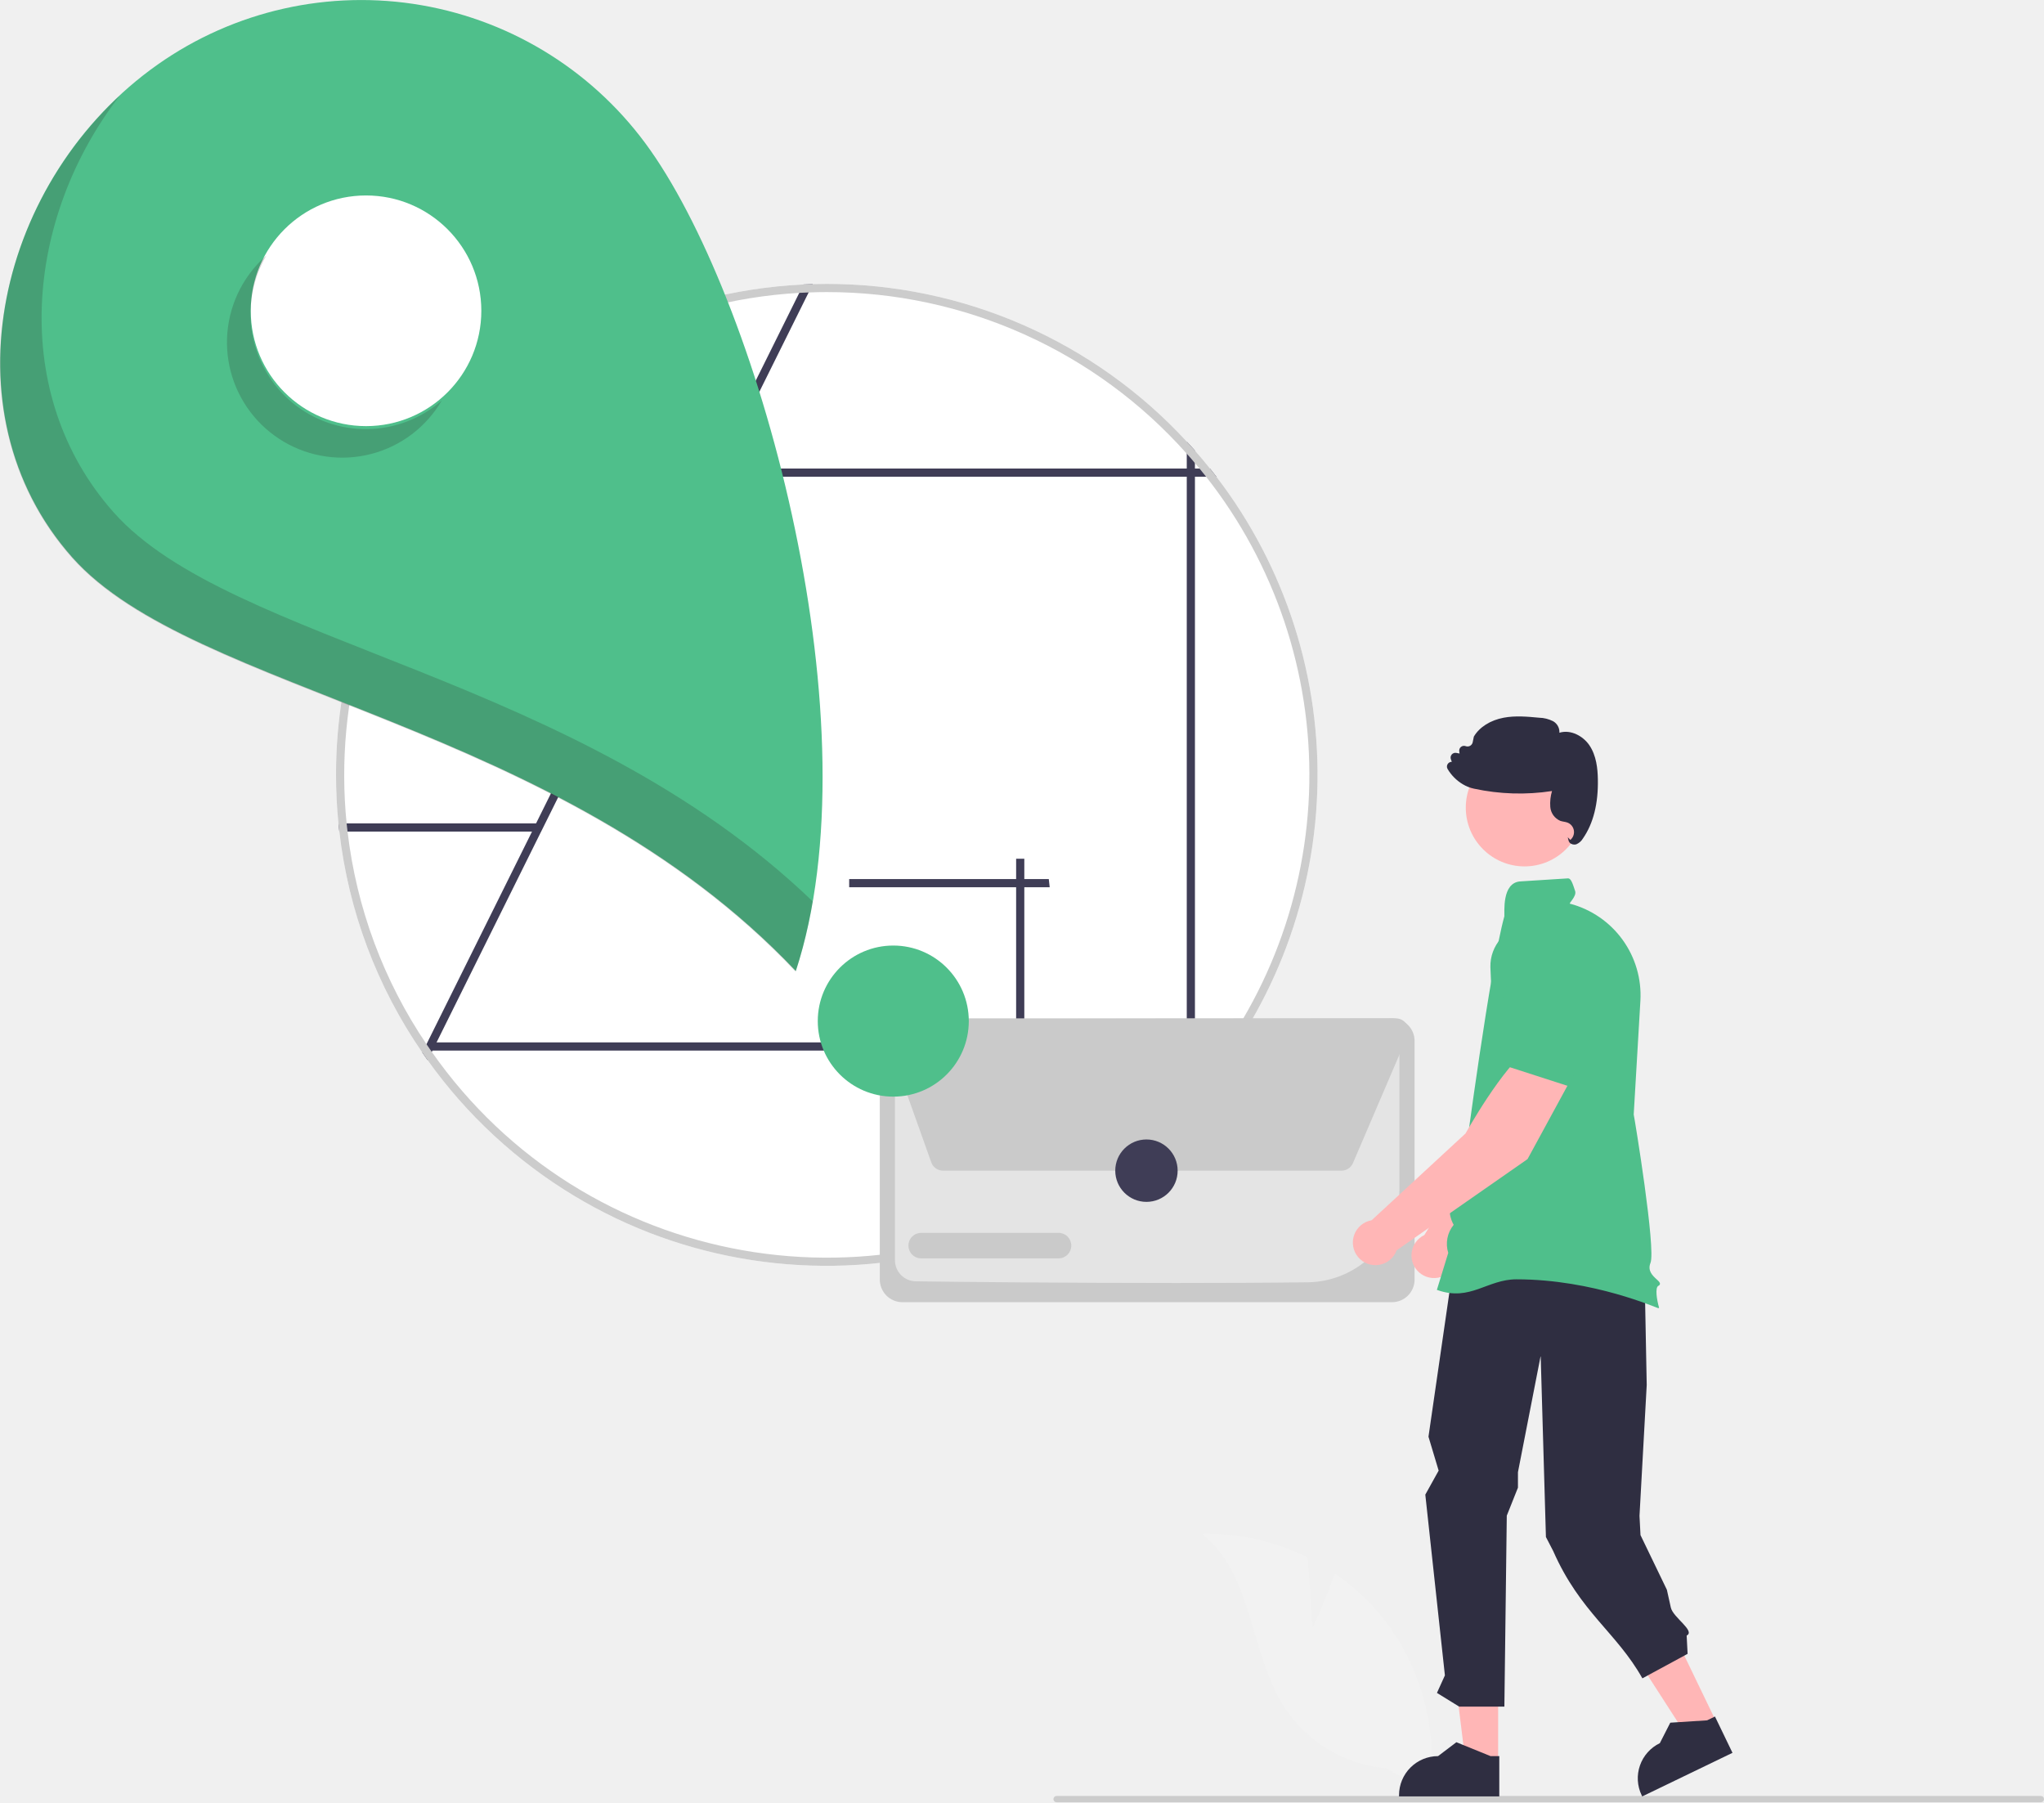
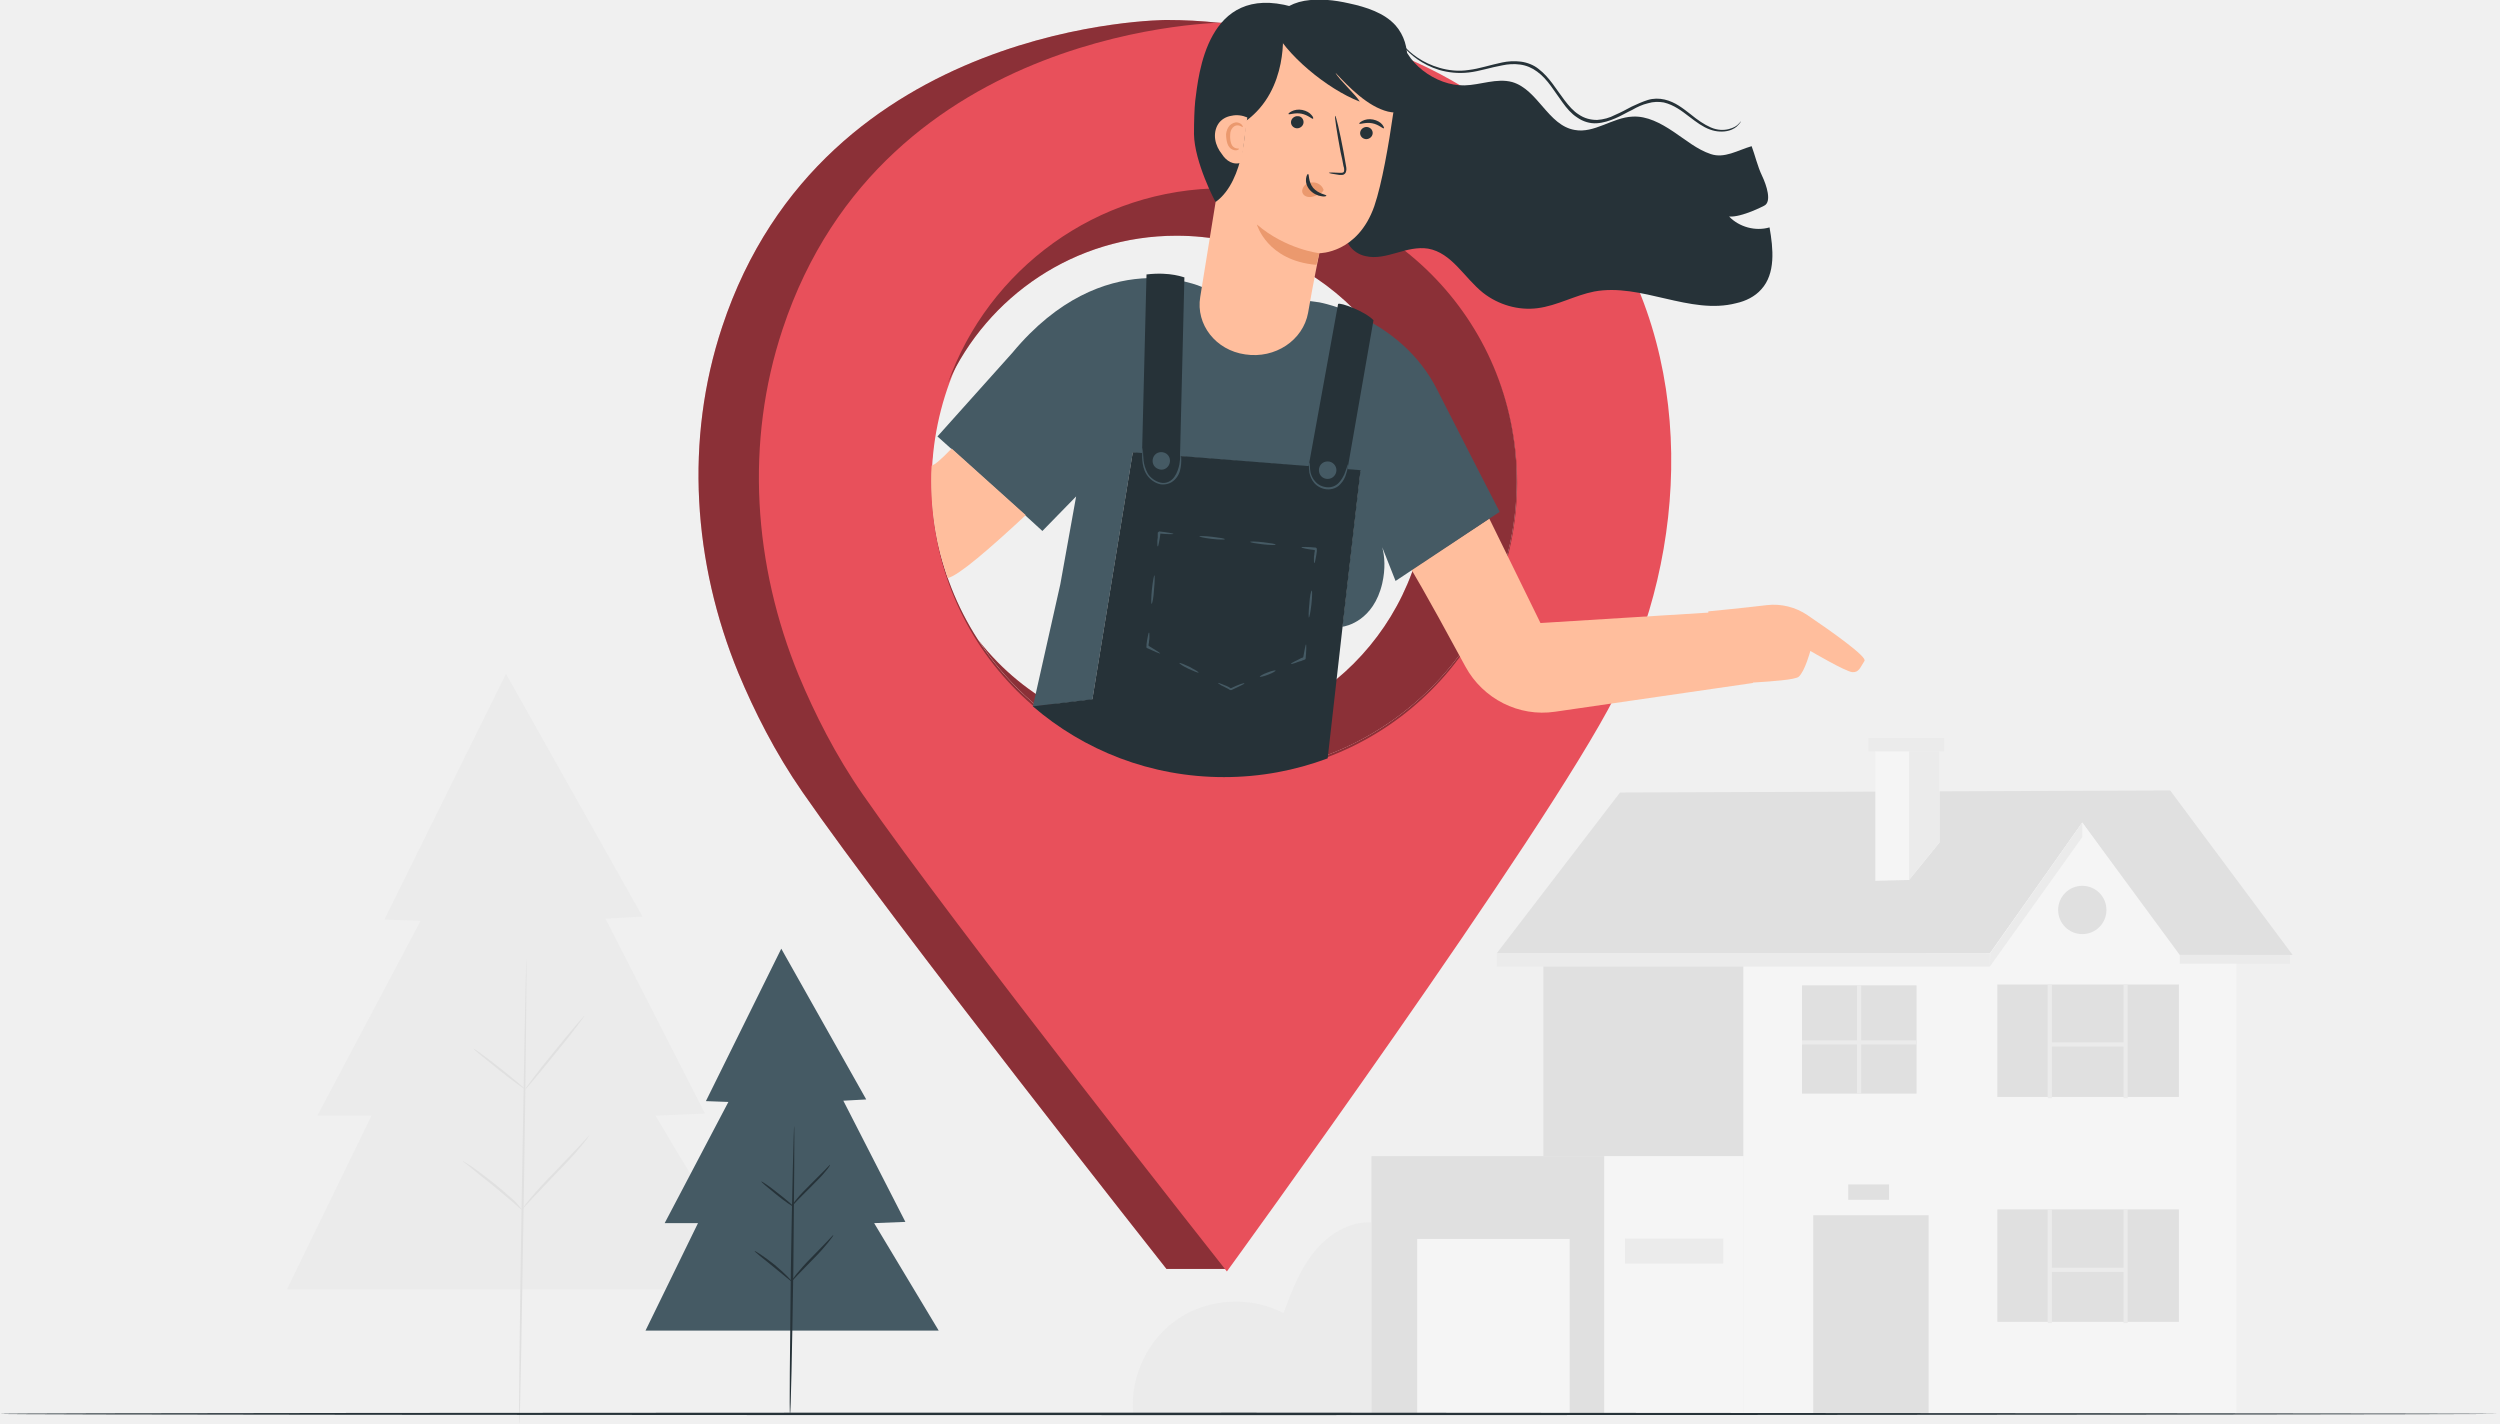
- <svg xmlns="http://www.w3.org/2000/svg" width="414" height="365" viewBox="0 0 414 365" fill="none">
-   <g clip-path="url(#clip0_3534_358)">
-     <path d="M265.875 329.575L264.859 315.443C258.205 312.115 250.84 310.463 243.402 310.63C253.866 318.72 253.028 334.889 260.274 345.955C262.56 349.389 265.59 352.264 269.139 354.368C272.687 356.471 276.663 357.749 280.773 358.107L289.48 363.118C290.477 356.532 290.034 349.809 288.182 343.411C286.33 337.013 283.114 331.093 278.755 326.058C276.281 323.257 273.465 320.78 270.373 318.684C268.469 324.15 265.875 329.575 265.875 329.575Z" fill="#F2F2F2" />
-     <path d="M214.006 365H413.361C413.53 365 413.693 364.933 413.812 364.813C413.932 364.693 413.999 364.531 413.999 364.361C413.999 364.192 413.932 364.03 413.812 363.91C413.693 363.79 413.53 363.723 413.361 363.723H214.006C213.836 363.723 213.674 363.79 213.554 363.91C213.434 364.03 213.367 364.192 213.367 364.361C213.367 364.531 213.434 364.693 213.554 364.813C213.674 364.933 213.836 365 214.006 365Z" fill="#CCCCCC" />
-     <path d="M87.079 212.492V212.766H87.27C87.201 212.678 87.137 212.587 87.079 212.492ZM88.546 96.548C75.238 113.859 68.035 135.09 68.061 156.927C68.064 160.253 68.227 163.531 68.549 166.763C68.599 167.318 68.657 167.873 68.732 168.42C70.581 184.49 76.352 199.859 85.539 213.171C85.895 213.693 86.259 214.207 86.624 214.721C90.578 220.267 95.093 225.391 100.096 230.012C140.375 267.217 203.179 264.714 240.372 224.424C240.944 223.819 241.491 223.206 242.029 222.592C257.253 205.346 266.01 183.344 266.804 160.351C267.597 137.357 260.376 114.803 246.378 96.548C245.955 95.993 245.525 95.438 245.077 94.891C244.097 93.656 243.081 92.447 242.029 91.262C241.491 90.649 240.944 90.036 240.372 89.431C231.086 79.356 219.812 71.317 207.263 65.82C194.714 60.324 181.161 57.49 167.462 57.497C166.509 57.497 165.565 57.514 164.62 57.538C163.991 57.555 163.361 57.58 162.732 57.613C148.631 58.283 134.835 61.954 122.266 68.383C109.697 74.811 98.644 83.849 89.846 94.891C89.398 95.438 88.968 95.993 88.546 96.548ZM87.27 212.766C87.201 212.678 87.137 212.587 87.079 212.492V212.766H87.27Z" fill="white" />
-     <path d="M86.384 211.473L86.665 210.902L107.755 168.42V168.412L108.575 166.763V166.755L143.415 96.549V96.54L144.235 94.892L144.243 94.883L161.887 59.312L162.732 57.614C163.362 57.581 163.991 57.556 164.621 57.539L163.784 59.229L146.091 94.883V94.892L145.271 96.54V96.549L109.519 168.586L109.511 168.594L88.422 211.109L87.593 212.766L87.461 213.039L86.624 214.721C86.259 214.208 85.895 213.694 85.539 213.172L86.384 211.473Z" fill="#3F3D56" />
-     <path d="M109.163 166.763V168.42H68.731C68.656 167.873 68.599 167.318 68.549 166.763H109.163Z" fill="#3F3D56" />
-     <path d="M171.996 179.689V178.032H212.428C212.502 178.579 212.56 179.134 212.61 179.689H171.996Z" fill="#3F3D56" />
-     <path d="M205.812 173.916H207.469V214.359C206.922 214.434 206.367 214.492 205.812 214.542V173.916Z" fill="#3F3D56" />
-     <path d="M246.377 96.549C245.955 95.994 245.524 95.439 245.077 94.892H242.028V91.263C241.49 90.65 240.943 90.037 240.372 89.432V94.892H89.845C89.398 95.439 88.968 95.994 88.545 96.549H240.372V224.425C240.943 223.82 241.49 223.207 242.029 222.593V96.549H246.377Z" fill="#3F3D56" />
-     <path d="M241.199 211.107H87.076V212.765H241.199V211.107Z" fill="#3F3D56" />
-     <path d="M87.079 212.492V212.766H87.27C87.201 212.678 87.137 212.587 87.079 212.492ZM88.546 96.548C75.238 113.859 68.035 135.09 68.061 156.927C68.064 160.253 68.227 163.531 68.549 166.763C68.599 167.318 68.657 167.873 68.732 168.42C70.581 184.49 76.352 199.859 85.539 213.171C85.895 213.693 86.259 214.207 86.624 214.721C90.578 220.267 95.093 225.391 100.096 230.012C140.375 267.217 203.179 264.714 240.372 224.424C240.944 223.819 241.491 223.206 242.029 222.592C257.253 205.346 266.01 183.344 266.804 160.351C267.597 137.357 260.376 114.803 246.378 96.548C245.955 95.993 245.525 95.438 245.077 94.891C244.097 93.656 243.081 92.447 242.029 91.262C241.491 90.649 240.944 90.036 240.372 89.431C231.086 79.356 219.812 71.317 207.263 65.82C194.714 60.324 181.161 57.49 167.462 57.497C166.509 57.497 165.565 57.514 164.62 57.538C163.991 57.555 163.361 57.58 162.732 57.613C148.631 58.283 134.835 61.954 122.266 68.383C109.697 74.811 98.644 83.849 89.846 94.891C89.398 95.438 88.968 95.993 88.546 96.548ZM70.396 168.42C70.322 167.873 70.264 167.318 70.206 166.762C67.681 141.596 75.002 116.43 90.633 96.548C91.072 95.993 91.511 95.438 91.966 94.891C100.527 84.446 111.161 75.891 123.197 69.767C135.232 63.642 148.406 60.083 161.887 59.312C162.516 59.279 163.146 59.245 163.784 59.229C165.001 59.179 166.227 59.154 167.462 59.154C181.237 59.146 194.857 62.059 207.425 67.7C219.992 73.342 231.222 81.584 240.372 91.883C240.944 92.513 241.499 93.143 242.029 93.789C242.352 94.154 242.658 94.518 242.957 94.891C243.412 95.438 243.851 95.993 244.29 96.548C258.218 114.236 265.602 136.198 265.19 158.71C264.777 181.222 256.595 202.899 242.029 220.065C241.499 220.712 240.944 221.341 240.372 221.971C235.329 227.639 229.642 232.7 223.427 237.051C179.252 267.977 118.378 257.227 87.46 213.039C87.394 212.948 87.328 212.857 87.27 212.766C87.201 212.678 87.137 212.587 87.079 212.492C86.839 212.152 86.607 211.813 86.384 211.473C77.683 198.611 72.2 183.845 70.396 168.42ZM87.27 212.766C87.201 212.678 87.137 212.587 87.079 212.492V212.766H87.27Z" fill="#CCCCCC" />
-     <path d="M281.943 263.723H182.773C181.56 263.721 180.398 263.239 179.54 262.381C178.683 261.523 178.201 260.361 178.199 259.148V210.812C178.201 209.599 178.683 208.436 179.54 207.579C180.398 206.721 181.56 206.239 182.773 206.237H281.943C283.156 206.239 284.318 206.721 285.176 207.579C286.033 208.436 286.515 209.599 286.517 210.812V259.148C286.515 260.361 286.033 261.523 285.176 262.381C284.318 263.239 283.156 263.721 281.943 263.723Z" fill="#CACACA" />
-     <path d="M238.26 259.834C216.541 259.834 193.894 259.626 185.444 259.492C184.333 259.469 183.274 259.012 182.494 258.219C181.715 257.426 181.276 256.359 181.271 255.247V210.816C181.272 210.418 181.43 210.036 181.711 209.754C181.992 209.472 182.374 209.313 182.772 209.312H281.94C282.338 209.312 282.719 209.47 283.001 209.751C283.283 210.033 283.442 210.414 283.444 210.812V240.958C283.425 245.878 281.479 250.596 278.023 254.098C274.568 257.6 269.877 259.608 264.959 259.691C257.083 259.794 247.758 259.834 238.26 259.834Z" fill="#E4E4E4" />
-     <path d="M271.703 237.087H191.013C190.489 237.086 189.979 236.924 189.552 236.622C189.124 236.32 188.8 235.894 188.624 235.401L179.491 209.772C179.355 209.389 179.312 208.98 179.367 208.577C179.422 208.175 179.573 207.791 179.806 207.459C180.04 207.127 180.35 206.856 180.71 206.669C181.071 206.482 181.47 206.384 181.876 206.383L282.741 206.242H282.744C283.164 206.242 283.577 206.346 283.947 206.545C284.316 206.744 284.631 207.032 284.862 207.383C285.093 207.733 285.233 208.135 285.27 208.554C285.308 208.972 285.241 209.393 285.075 209.779L274.034 235.549C273.839 236.006 273.514 236.395 273.1 236.668C272.685 236.941 272.199 237.087 271.703 237.087Z" fill="#CACACA" />
-     <path d="M214.402 254.85H186.577C185.892 254.849 185.236 254.576 184.752 254.092C184.268 253.607 183.996 252.95 183.996 252.264C183.996 251.579 184.268 250.922 184.752 250.437C185.236 249.953 185.892 249.68 186.577 249.679H214.402C215.087 249.68 215.743 249.953 216.227 250.437C216.711 250.922 216.983 251.579 216.983 252.264C216.983 252.95 216.711 253.607 216.227 254.092C215.743 254.576 215.087 254.849 214.402 254.85Z" fill="#CACACA" />
-     <path d="M232.207 243.407C235.697 243.407 238.526 240.578 238.526 237.087C238.526 233.596 235.697 230.767 232.207 230.767C228.718 230.767 225.889 233.596 225.889 237.087C225.889 240.578 228.718 243.407 232.207 243.407Z" fill="#3F3D56" />
-     <path d="M31.941 13.069C47.466 2.133 66.699 -2.187 85.408 1.061C104.117 4.309 120.77 14.858 131.704 30.388C154.472 62.727 177.317 147.529 161.191 196.655C113.088 145.831 39.189 140.549 14.627 112.861C-11.617 83.276 -0.389 35.844 31.941 13.069Z" fill="#4FBF8B" />
-     <path d="M74.139 86.299C87.035 86.299 97.49 75.842 97.49 62.942C97.49 50.042 87.035 39.585 74.139 39.585C61.243 39.585 50.789 50.042 50.789 62.942C50.789 75.842 61.243 86.299 74.139 86.299Z" fill="white" />
-     <path d="M180.929 222.092C189.375 222.092 196.223 215.243 196.223 206.794C196.223 198.344 189.375 191.495 180.929 191.495C172.482 191.495 165.635 198.344 165.635 206.794C165.635 215.243 172.482 222.092 180.929 222.092Z" fill="#4FBF8B" />
-     <path opacity="0.2" d="M49.156 57.553C47.61 60.202 46.601 63.129 46.186 66.168C45.77 69.207 45.958 72.298 46.737 75.265C47.516 78.231 48.872 81.015 50.727 83.458C52.581 85.9 54.899 87.953 57.547 89.5C60.195 91.047 63.122 92.056 66.16 92.472C69.198 92.887 72.288 92.699 75.254 91.92C78.219 91.141 81.003 89.784 83.444 87.929C85.886 86.074 87.939 83.755 89.485 81.107C85.317 84.764 79.984 86.819 74.44 86.902C68.896 86.986 63.504 85.093 59.228 81.563C54.951 78.033 52.071 73.096 51.101 67.635C50.132 62.175 51.136 56.547 53.936 51.76C52.041 53.42 50.427 55.377 49.156 57.553Z" fill="#231F20" />
-     <path opacity="0.2" d="M14.583 112.972C39.145 140.66 113.044 145.941 161.146 196.765C162.648 192.117 163.803 187.364 164.604 182.545C116.525 136.342 46.74 130.502 23.009 103.751C1.77 79.808 5.076 44.178 24.244 19.387C-2.045 43.763 -9.468 85.859 14.583 112.972Z" fill="#231F20" />
-     <path d="M319.88 210.798L309.964 207.776C305.647 212.982 302.068 228.063 302.068 228.063L288.497 250.123C287.77 250.468 287.148 250.998 286.691 251.66C286.235 252.322 285.961 253.093 285.897 253.895C285.833 254.696 285.982 255.5 286.327 256.227C286.673 256.953 287.204 257.575 287.866 258.031C288.529 258.486 289.299 258.759 290.101 258.822C290.902 258.885 291.706 258.736 292.432 258.389C293.157 258.043 293.779 257.511 294.233 256.848C294.688 256.185 294.96 255.413 295.022 254.611L315.562 229.668L319.88 210.798Z" fill="#FFB6B6" />
-     <path d="M319.69 213.205L321.522 198.19L317.415 191.328C316.603 189.984 315.432 188.893 314.034 188.18C312.636 187.466 311.066 187.158 309.501 187.291C307.382 187.484 305.416 188.475 303.999 190.064C302.583 191.653 301.822 193.72 301.871 195.848C302.025 202.301 303.042 210.462 307.008 212.693L307.049 212.715L319.69 213.205Z" fill="#4FBF8B" />
-     <path d="M347.703 348.884L341.757 351.754L327.855 330.178L336.632 325.94L347.703 348.884Z" fill="#FFB6B6" />
-     <path d="M350.906 354.987L332.62 363.816L332.508 363.585C331.597 361.696 331.473 359.524 332.164 357.544C332.854 355.564 334.302 353.94 336.19 353.029L338.307 348.881L345.762 348.407L347.359 347.636L350.906 354.987Z" fill="#2F2E41" />
-     <path d="M303.439 356.926L296.837 356.925L293.695 331.449L303.441 331.45L303.439 356.926Z" fill="#FFB6B6" />
-     <path d="M303.672 363.816L283.367 363.816V363.559C283.367 361.462 284.2 359.452 285.682 357.969C287.164 356.487 289.174 355.654 291.27 355.653H291.271L294.98 352.839L301.9 355.654L303.672 355.654L303.672 363.816Z" fill="#2F2E41" />
-     <path d="M296.897 238.772L289.33 290.965L291.39 297.832L288.688 302.696L292.656 339.304L291.045 342.852L295.545 345.628H304.703L305.189 306.957L307.451 301.28V298.151L312.055 274.57L313.118 311.279L314.588 314.115C320.064 326.543 327.441 330.613 332.656 339.902L341.814 334.941L341.622 331.24C343.462 330.308 338.86 327.585 338.417 325.57L337.616 321.963L332.274 310.894L332.071 306.996L333.533 280.484L332.845 244.781L320.832 235.593L296.897 238.772Z" fill="#2F2E41" />
-     <path d="M308.784 175.465C315.355 175.465 320.682 170.137 320.682 163.564C320.682 156.991 315.355 151.663 308.784 151.663C302.213 151.663 296.887 156.991 296.887 163.564C296.887 170.137 302.213 175.465 308.784 175.465Z" fill="#FFB6B6" />
-     <path d="M291.205 261.287L291.031 261.227L293.334 253.74C293.032 252.776 292.974 251.751 293.166 250.759C293.358 249.766 293.794 248.837 294.434 248.055C294.061 247.41 292.526 244.365 295.026 241.778C294.877 241.023 294.125 236.558 296.749 234.375C296.749 234.375 301.84 195.774 304.696 185.578C304.779 184.832 304.11 178.741 307.951 178.503C309.977 178.377 313.017 178.184 317.579 177.89C318.169 177.848 318.514 178.843 319.037 180.464C319.392 181.56 317.569 183.058 318.01 183.033L318.041 183.031L318.071 183.039C322.327 184.18 326.061 186.753 328.644 190.324C331.227 193.895 332.502 198.246 332.255 202.647L330.899 225.712C331.104 226.64 335.424 252.942 334.295 255.765C333.654 257.367 334.746 258.365 335.544 259.093C335.955 259.468 336.251 259.739 336.21 260.036C336.193 260.118 336.157 260.194 336.103 260.257C336.049 260.321 335.98 260.369 335.902 260.399C335.181 260.76 335.579 263.235 336.001 264.71L336.043 264.86L335.904 264.932C335.743 265.015 322.832 259.091 307.148 259.091C301.236 259.091 297.818 263.595 291.205 261.287Z" fill="#4FBF8B" />
-     <path d="M318.213 170.881C318.09 170.818 317.981 170.729 317.894 170.62C317.807 170.512 317.743 170.387 317.708 170.252L317.538 169.561L318.06 170.105C318.339 169.874 318.552 169.573 318.678 169.233C318.804 168.894 318.838 168.527 318.777 168.17C318.716 167.813 318.561 167.478 318.33 167.2C318.098 166.921 317.797 166.709 317.457 166.584C317.228 166.507 316.992 166.45 316.753 166.413C316.503 166.373 316.257 166.313 316.016 166.235C315.453 165.991 314.968 165.598 314.612 165.099C314.257 164.599 314.045 164.011 313.999 163.4C313.922 162.321 314.042 161.237 314.352 160.201C309.102 161.008 303.749 160.847 298.557 159.726C297.757 159.558 296.991 159.256 296.29 158.835C295.008 158.074 293.941 157 293.188 155.713C293.089 155.539 293.048 155.338 293.071 155.139C293.093 154.941 293.179 154.755 293.315 154.608C293.41 154.506 293.525 154.424 293.652 154.368C293.78 154.312 293.918 154.282 294.057 154.282L293.867 153.767C293.807 153.606 293.792 153.432 293.821 153.264C293.851 153.095 293.925 152.937 294.035 152.806C294.146 152.675 294.289 152.575 294.45 152.518C294.612 152.46 294.785 152.446 294.954 152.478L295.627 152.604L295.562 152.156C295.538 151.99 295.558 151.819 295.62 151.662C295.681 151.506 295.783 151.368 295.914 151.262C296.045 151.156 296.202 151.087 296.368 151.06C296.535 151.033 296.705 151.051 296.863 151.11C297.007 151.164 297.162 151.187 297.316 151.176C297.47 151.164 297.619 151.12 297.755 151.046C297.89 150.971 298.007 150.868 298.099 150.744C298.19 150.619 298.254 150.477 298.285 150.325L298.516 149.2L298.54 149.141C299.679 147.242 301.868 145.862 304.544 145.355C306.932 144.902 309.369 145.131 311.727 145.352C312.726 145.372 313.708 145.62 314.598 146.077C315.001 146.309 315.331 146.649 315.552 147.058C315.773 147.467 315.876 147.93 315.85 148.394C318.171 147.68 320.662 149.103 321.893 150.895C323.358 153.027 323.594 155.701 323.637 157.792C323.738 162.736 322.72 166.78 320.611 169.814C320.309 170.329 319.852 170.736 319.305 170.975C319.166 171.022 319.02 171.045 318.873 171.045C318.643 171.046 318.416 170.99 318.213 170.881Z" fill="#2F2E41" />
-     <path d="M318.642 217.741L309.909 212.154C304.348 216.002 296.833 229.556 296.833 229.556L277.812 247.133C277.02 247.269 276.277 247.612 275.659 248.126C275.041 248.64 274.57 249.309 274.292 250.063C274.014 250.818 273.94 251.632 274.077 252.425C274.214 253.217 274.557 253.96 275.072 254.577C275.587 255.195 276.255 255.666 277.01 255.943C277.765 256.22 278.579 256.293 279.371 256.155C280.163 256.017 280.905 255.673 281.522 255.157C282.138 254.642 282.609 253.972 282.885 253.217L309.393 234.745L318.642 217.741Z" fill="#FFB6B6" />
-     <path d="M317.808 220.008L323.625 206.044L321.521 198.328C321.103 196.815 320.269 195.448 319.115 194.384C317.961 193.32 316.533 192.599 314.991 192.304C312.898 191.918 310.737 192.342 308.945 193.489C307.152 194.636 305.862 196.421 305.335 198.484C303.742 204.739 302.519 212.872 305.736 216.09L305.769 216.123L317.808 220.008Z" fill="#4FBF8B" />
-   </g>
-   <defs>
-     <clipPath id="clip0_3534_358">
-       <rect width="414" height="365" fill="white" />
-     </clipPath>
-   </defs>
+ <svg xmlns="http://www.w3.org/2000/svg" version="1.1" id="Layer_1" x="0px" y="0px" viewBox="0 0 600.3 341.7" style="enable-background:new 0 0 600.3 341.7;" xml:space="preserve">
+   <style type="text/css">
+ 	.st0{fill:#EBEBEB;}
+ 	.st1{fill:#E0E0E0;}
+ 	.st2{fill:#F5F5F5;}
+ 	.st3{display:none;}
+ 	.st4{display:inline;fill:#F5F5F5;}
+ 	.st5{fill:#263238;}
+ 	.st6{fill:#E8505B;}
+ 	.st7{opacity:0.4;enable-background:new    ;}
+ 	.st8{fill:#FFBE9D;}
+ 	.st9{fill:#455A64;}
+ 	.st10{fill:#EB996E;}
+ </style>
+   <g id="Background_Complete">
+     <g>
+       <path class="st0" d="M272.1,339.3c-0.8-8.8,3.6-17.9,10.9-22.7c7.3-4.9,17.4-5.4,25.2-1.3c1.9-5.1,3.8-10.2,7.2-14.5    c3.4-4.3,8.4-7.5,13.9-7.3v45.9L272.1,339.3L272.1,339.3z" />
+     </g>
+     <g>
+       <g>
+         <g>
+           <polygon class="st0" points="121.5,161.8 92.3,220.8 101,221.1 76.2,267.9 89.2,267.9 68.9,309.6 182.4,309.6 157.4,267.9       169.3,267.4 145.4,220.6 154.3,220.1     " />
+         </g>
+         <g>
+           <g>
+             <path class="st1" d="M126.4,230.2c0.1,0-0.1,25-0.6,55.8c-0.5,30.8-0.9,55.8-1.1,55.8s0.1-25,0.6-55.8       C125.8,255.2,126.3,230.2,126.4,230.2z" />
+           </g>
+         </g>
+       </g>
+       <g>
+         <g>
+           <path class="st1" d="M140.3,243.9c0.1,0-0.7,1.1-1.9,2.7c-1.2,1.6-3,3.9-5,6.3c-1.9,2.4-3.7,4.5-5.1,6.2      c-1.3,1.6-2.1,2.5-2.2,2.5c-0.1,0,0.7-1.1,1.9-2.7c1.2-1.6,3-3.9,5-6.3c1.9-2.4,3.7-4.5,5.1-6.2      C139.4,244.9,140.3,243.9,140.3,243.9z" />
+         </g>
+       </g>
+       <g>
+         <g>
+           <path class="st1" d="M126.2,261.6c-0.1,0.1-3-2-6.4-4.7c-3.4-2.7-6.2-5-6.1-5.1c0.1-0.1,3,2,6.4,4.7      C123.5,259.2,126.2,261.5,126.2,261.6z" />
+         </g>
+       </g>
+       <g>
+         <g>
+           <path class="st1" d="M125.4,290.5c-0.1,0.1-0.9-0.6-2.1-1.7c-1.3-1.1-3.1-2.6-5-4.2c-2-1.6-3.8-3-5.1-4.1      c-1.3-1-2.1-1.7-2.1-1.7c0-0.1,0.9,0.5,2.3,1.4c1.4,1,3.3,2.4,5.3,4c2,1.6,3.7,3.2,5,4.3C124.7,289.7,125.4,290.5,125.4,290.5z" />
+         </g>
+       </g>
+       <g>
+         <g>
+           <path class="st1" d="M141.5,272.6c0,0-0.2,0.3-0.5,0.8c-0.4,0.5-0.9,1.2-1.6,2c-1.4,1.7-3.4,3.9-5.8,6.3      c-2.3,2.4-4.4,4.6-5.9,6.2c-1.5,1.6-2.4,2.6-2.4,2.6c0,0,0.2-0.3,0.5-0.8c0.4-0.5,0.9-1.2,1.6-2c1.4-1.7,3.4-3.9,5.8-6.3      c2.3-2.4,4.4-4.6,5.9-6.2C140.6,273.6,141.5,272.6,141.5,272.6z" />
+         </g>
+       </g>
+     </g>
+     <g>
+       <g>
+         <polygon class="st1" points="359.4,228.9 477.9,228.9 500,197.5 523.2,229.8 550.5,229.3 521.1,189.8 389,190.3    " />
+       </g>
+       <g>
+         <polygon class="st2" points="418.6,229.3 418.6,339.5 537,339.5 537,229.3 523.4,229.3 500,197.5 477.8,228.9    " />
+       </g>
+       <g>
+         <rect x="435.4" y="291.8" class="st1" width="27.7" height="47.8" />
+       </g>
+       <g>
+         <rect x="479.6" y="290.4" class="st1" width="43.6" height="27" />
+       </g>
+       <g>
+         <rect x="491.7" y="290.4" class="st0" width="1" height="27.3" />
+       </g>
+       <g>
+         <rect x="509.9" y="290.4" class="st0" width="1" height="27.3" />
+       </g>
+       <g>
+         <rect x="492.2" y="304.4" class="st0" width="18.1" height="1" />
+       </g>
+       <g>
+         <rect x="479.6" y="236.4" class="st1" width="43.6" height="27" />
+       </g>
+       <g>
+         <rect x="491.7" y="236.4" class="st0" width="1" height="27.3" />
+       </g>
+       <g>
+         <rect x="509.9" y="236.4" class="st0" width="1" height="27.3" />
+       </g>
+       <g>
+         <rect x="492.2" y="250.3" class="st0" width="18.1" height="1" />
+       </g>
+       <g>
+         <rect x="432.7" y="236.6" class="st1" width="27.5" height="26" />
+       </g>
+       <g>
+         <rect x="370.6" y="229.3" class="st1" width="48" height="110.2" />
+       </g>
+       <g>
+         <rect x="445.9" y="236.6" class="st0" width="1" height="26" />
+       </g>
+       <g>
+         <rect x="432.7" y="249.8" class="st0" width="27.5" height="1" />
+       </g>
+       <g>
+         <circle class="st1" cx="500" cy="218.5" r="5.8" />
+       </g>
+       <g>
+         <polygon class="st2" points="458.4,211.3 465.7,202.3 465.7,180.4 450.3,180.4 450.3,211.5    " />
+       </g>
+       <g>
+         <polygon class="st0" points="458.4,211.3 458.4,180.4 465.7,180.4 465.7,202.3    " />
+       </g>
+       <g>
+         <rect x="448.6" y="177.2" class="st0" width="18.2" height="3.2" />
+       </g>
+       <g>
+         <rect x="329.3" y="277.6" class="st2" width="89.4" height="62" />
+       </g>
+       <g>
+         <rect x="329.3" y="277.6" class="st1" width="55.9" height="62" />
+       </g>
+       <g>
+         <rect x="340.3" y="297.5" class="st2" width="36.6" height="41.9" />
+       </g>
+       <g>
+         <rect x="390.2" y="297.4" class="st0" width="23.6" height="6" />
+       </g>
+       <g>
+         <polygon class="st0" points="359.4,228.9 359.4,232.1 477.8,232.1 477.8,228.9    " />
+       </g>
+       <g>
+         <polygon class="st0" points="477.8,232.1 500,201 500,197.5 477.9,228.9    " />
+       </g>
+       <g>
+         <rect x="523.4" y="229.3" class="st0" width="26.5" height="2.1" />
+       </g>
+       <g>
+         <rect x="443.8" y="284.4" class="st1" width="9.8" height="3.7" />
+       </g>
+     </g>
+   </g>
+   <g id="Background_Simple" class="st3">
+     <path class="st4" d="M249.8,24.6c1.3,5.5,2.4,11.1,3.1,16.8c2.4,20.1,8.1,33.2,21.1,50.3c14.5,19,37.7,29.7,60.7,32.5   c36.2,4.4,54.2-15.2,89.9-7.2c34.4,7.8,59.6,46.4,54.1,82.8c-4.9,31.9-30,57.4-58.7,69c-28.7,11.7-73.7,18.1-104.4,15   c-51.6-5.1-93.6-19.8-136.8-50c-43.1-30.2-73.2-84-78-138.2c-2.3-26.1,2.3-53.4,16.2-75.1s37.7-37.1,62.7-36.6   C204.6-15.6,241.6-7.9,249.8,24.6L249.8,24.6z" />
+   </g>
+   <g id="Floor">
+     <g>
+       <g>
+         <path class="st5" d="M600.3,339.5c0,0.1-134.4,0.3-300.2,0.3C134.4,339.8,0,339.7,0,339.5s134.4-0.3,300.2-0.3     C465.9,339.3,600.3,339.4,600.3,339.5z" />
+       </g>
+     </g>
+   </g>
+   <g id="Character">
+     <g>
+       <g>
+         <path class="st6" d="M368.1,49.5C346,19,313.7,4.8,280.1,4.8c0,0-82.3,0-106.7,73.7c-9,27.1-7,56.6,3.9,83.1     c3.8,9.1,8.8,19.1,15.4,28.6c21.2,30.7,87.4,114.5,87.4,114.5h14.4c18.5-25.6,64.9-110.8,78.9-138.1     C390.8,132.3,393.5,84.5,368.1,49.5z M293.9,185.8c-38.8,0-70.3-31.5-70.3-70.3c0-38.8,31.5-70.3,70.3-70.3s70.3,31.5,70.3,70.3     C364.2,154.3,332.7,185.8,293.9,185.8z" />
+         <path class="st7" d="M368.1,49.5C346,19,313.7,4.8,280.1,4.8c0,0-82.3,0-106.7,73.7c-9,27.1-7,56.6,3.9,83.1     c3.8,9.1,8.8,19.1,15.4,28.6c21.2,30.7,87.4,114.5,87.4,114.5h14.4c18.5-25.6,64.9-110.8,78.9-138.1     C390.8,132.3,393.5,84.5,368.1,49.5z M293.9,185.8c-38.8,0-70.3-31.5-70.3-70.3c0-38.8,31.5-70.3,70.3-70.3s70.3,31.5,70.3,70.3     C364.2,154.3,332.7,185.8,293.9,185.8z" />
+         <path class="st6" d="M382.6,50.1c-22.1-30.5-54.4-44.7-88-44.7c0,0-82.3,0-106.7,73.7c-9,27.1-7,56.6,3.9,83.1     c3.8,9.1,8.8,19.1,15.4,28.6c21.2,30.7,87.4,114.5,87.4,114.5s76.4-105.1,93.2-138.1C405.3,132.8,408,85,382.6,50.1z M294,186.3     c-39,0.1-70.4-31.1-70.3-70.3c0.1-38.8,31.5-70.3,70.3-70.3s70.3,31.5,70.3,70.3C364.2,155,332.7,186.3,294,186.3z" />
+       </g>
+       <path class="st6" d="M293.9,45.2c-30.6,0-56.6,19.5-66.3,46.8c9.5-20.9,30.5-35.4,54.9-35.4c33.3,0,60.2,27,60.2,60.2    s-27,60.2-60.2,60.2c-19.3,0-36.5-9.1-47.5-23.2c12.5,19.2,34.2,32,58.9,32c38.8,0,70.3-31.5,70.3-70.3    C364.2,76.6,332.7,45.2,293.9,45.2z" />
+       <path class="st7" d="M293.9,45.2c-30.6,0-56.6,19.5-66.3,46.8c9.5-20.9,30.5-35.4,54.9-35.4c33.3,0,60.2,27,60.2,60.2    s-27,60.2-60.2,60.2c-19.3,0-36.5-9.1-47.5-23.2c12.5,19.2,34.2,32,58.9,32c38.8,0,70.3-31.5,70.3-70.3    C364.2,76.6,332.7,45.2,293.9,45.2z" />
+     </g>
+     <g>
+       <path class="st8" d="M434,147.7c-2.8-1.9-6.3-2.8-9.7-2.4c-5.8,0.7-14.1,1.5-14.1,1.5l0,0.3l-40.3,2.5l-12.3-25.1l-18.7,12.3    c0,0,2.5,3.9,13,23.3c4.2,7.7,12.8,12.1,21.5,10.8l47.5-6.9v-0.1c4.9-0.3,10.2-0.7,11-1.4c1.5-1.3,2.8-6.2,2.8-6.2s8.5,5,10.1,5.1    c1.6,0.1,1.9-1.2,2.9-2.7C448.4,157.7,439.6,151.5,434,147.7z" />
+       <g>
+         <g>
+           <g>
+             <path class="st9" d="M360.1,122.9c0,0-7.8-15.1-15-29.3c-8.8-17.5-28.3-21-28.3-21l-28.2-3.7c0,0-23.5-10.7-45.5,15.8l-18,20.1       l3.8,3.4l17.9,16.1l3.5,3.2l8.1-8.3l-3.8,21.1l-6.6,29.4c0,0,0,0,0,0l14.3-1.7l9.7-59.3l54.6,4.4l-4.3,37.4       c0.9-0.1,7.5-1.4,9.6-10.4c0.8-3.5,0.6-6.5,0-8.7l3.2,8.1L360.1,122.9z" />
+           </g>
+           <g>
+             <path class="st5" d="M272,108.6l-9.7,59.3l-14.3,1.7c12.3,10.6,28.3,17,45.9,17c8.8,0,17.1-1.6,24.9-4.5l3.6-31.8l4.3-37.4       L272,108.6z" />
+           </g>
+         </g>
+         <g>
+           <path class="st5" d="M275.3,65.9l-1.2,48.1l9.1,1.4l1.2-48.8C284.4,66.7,281.2,65.2,275.3,65.9z" />
+         </g>
+         <g>
+           <path class="st5" d="M313.8,114.3l7.5-41.3c0.4-0.5,6.6,1.8,8.5,3.9l-6.7,38.4L313.8,114.3z" />
+         </g>
+         <g>
+           <g>
+             <path class="st9" d="M283.5,108.4c0,0,0.1,0.3,0.1,0.8c0,0.5,0.1,1.3,0,2.3c-0.1,1-0.3,2.2-1.1,3.2c-0.4,0.5-0.9,1-1.6,1.3       c-0.7,0.3-1.5,0.4-2.2,0.3c-1.5-0.3-2.7-1.3-3.4-2.4c-0.7-1.1-0.9-2.3-1-3.3c-0.1-1,0-1.7,0-2.3c0.1-0.5,0.1-0.8,0.1-0.8       c0.1,0,0,1.2,0.2,3.1c0.1,0.9,0.4,2,1,3.1c0.6,1,1.8,1.9,3.1,2.2c1.4,0.3,2.6-0.4,3.3-1.4c0.7-1,1-2.1,1.2-3       C283.5,109.6,283.4,108.4,283.5,108.4z" />
+           </g>
+         </g>
+         <g>
+           <path class="st9" d="M278.1,112.6c-1.1-0.4-1.6-1.6-1.2-2.7s1.6-1.6,2.7-1.2c1.1,0.4,1.6,1.6,1.2,2.7      C280.4,112.5,279.2,113.1,278.1,112.6z" />
+         </g>
+         <g>
+           <path class="st9" d="M320.9,112.9c0,1.1-0.9,2.1-2.1,2.1s-2.1-0.9-2.1-2.1s0.9-2.1,2.1-2.1S320.9,111.8,320.9,112.9z" />
+         </g>
+         <g>
+           <g>
+             <path class="st9" d="M323.7,111.5c0,0,0,1-0.5,2.4c-0.2,0.7-0.6,1.6-1.4,2.4c-0.7,0.8-1.9,1.3-3.2,1.2c-1.2-0.1-2.3-0.7-3-1.5       c-0.7-0.8-1-1.7-1.2-2.5c-0.1-0.8-0.1-1.4-0.1-1.8c0.1-0.4,0.1-0.7,0.2-0.6c0.1,0-0.1,1,0.2,2.4c0.2,0.7,0.5,1.5,1.2,2.2       c0.6,0.7,1.6,1.2,2.7,1.3c1.1,0.1,2.1-0.3,2.8-1c0.7-0.7,1.1-1.5,1.4-2.1C323.4,112.4,323.6,111.4,323.7,111.5z" />
+           </g>
+         </g>
+         <g>
+           <g>
+             <g>
+               <path class="st9" d="M278,131.2c-0.1,0-0.1-0.4-0.1-1c0-0.3,0-0.7,0.1-1.1c0-0.2,0-0.4,0-0.6l0-0.3l0-0.2l0-0.1l0,0l0,0l0,0        l0,0v0c-0.3,0.2,0.4-0.3,0.3-0.3h0c1.9,0.2,3.5,0.5,3.5,0.6c0,0.1-1.6,0.1-3.5-0.1h0c-0.1,0.1,0.5-0.5,0.3-0.3v0v0l0,0l0,0        l0,0l0,0.1l0,0.2l0,0.3c0,0.2-0.1,0.4-0.1,0.7c-0.1,0.4-0.1,0.8-0.2,1.1C278.2,130.8,278.1,131.2,278,131.2z" />
+             </g>
+           </g>
+           <g>
+             <g>
+               <path class="st9" d="M276.5,145c-0.1,0-0.1-1.6,0.1-3.5c0.2-1.9,0.5-3.4,0.6-3.4s0.1,1.6-0.1,3.5        C277,143.5,276.7,145,276.5,145z" />
+             </g>
+           </g>
+           <g>
+             <g>
+               <path class="st9" d="M278.6,156.9c-0.1,0.1-1.5-0.5-3.2-1.3c0,0.1-0.3-0.5-0.1-0.3v0v0l0,0l0,0l0,0l0,0l0-0.1l0-0.2l0-0.3        c0-0.2,0.1-0.4,0.1-0.7c0.1-0.4,0.1-0.8,0.2-1.1c0.1-0.6,0.2-1,0.3-1c0.1,0,0.1,0.4,0.1,1c0,0.3,0,0.7-0.1,1.1        c0,0.2,0,0.4-0.1,0.7l0,0.3l0,0.2l0,0.1l0,0l0,0l0,0l0,0v0v0c0.1,0.2-0.2-0.3-0.1-0.3C277.3,156,278.6,156.8,278.6,156.9z" />
+             </g>
+           </g>
+           <g>
+             <g>
+               <path class="st9" d="M287.8,161.5c-0.1,0.1-1.1-0.3-2.4-0.9s-2.3-1.3-2.2-1.4c0.1-0.1,1.1,0.3,2.4,0.9        C286.9,160.8,287.9,161.4,287.8,161.5z" />
+             </g>
+           </g>
+           <g>
+             <g>
+               <path class="st9" d="M298.8,164.1c0.1,0.1-1.4,0.8-3.1,1.6c-0.4,0-0.1,0-0.2,0l0,0l0,0l0,0l0,0l0,0l0,0l-0.1,0l-0.2-0.1        l-0.3-0.2c-0.2-0.1-0.4-0.2-0.6-0.3c-0.4-0.2-0.7-0.4-1-0.5c-0.5-0.3-0.9-0.6-0.8-0.6c0-0.1,0.4,0.1,1,0.3        c0.3,0.1,0.6,0.3,1,0.4c0.2,0.1,0.4,0.2,0.6,0.3l0.3,0.2l0.2,0.1l0.1,0l0,0l0,0l0,0l0,0l0,0l0,0c-0.1,0,0.2,0-0.2,0        C297.3,164.4,298.8,163.9,298.8,164.1z" />
+             </g>
+           </g>
+           <g>
+             <g>
+               <path class="st9" d="M306.3,161c0.1,0.1-0.7,0.6-1.8,1c-1,0.4-1.9,0.6-2,0.5c-0.1-0.1,0.7-0.6,1.8-1        C305.3,161.1,306.2,160.9,306.3,161z" />
+             </g>
+           </g>
+           <g>
+             <g>
+               <path class="st9" d="M313.6,154.7c0.1,0,0.1,1.6-0.1,3.5c-0.3,0.4-0.1,0.1-0.2,0.2l0,0l0,0l0,0l0,0l0,0l0,0l-0.1,0l-0.2,0.1        l-0.3,0.1c-0.2,0.1-0.4,0.2-0.6,0.2c-0.4,0.1-0.8,0.3-1.1,0.4c-0.6,0.2-1,0.3-1,0.2c0-0.1,0.3-0.3,0.9-0.6        c0.3-0.1,0.6-0.3,1-0.5c0.2-0.1,0.4-0.2,0.6-0.3l0.3-0.1l0.2-0.1l0.1,0l0,0l0,0l0,0l0,0l0,0h0c-0.1,0.1,0.2-0.2-0.2,0.2        C313.2,156.3,313.5,154.7,313.6,154.7z" />
+             </g>
+           </g>
+           <g>
+             <g>
+               <path class="st9" d="M315,141.8c0.1,0,0.1,1.5-0.1,3.3c-0.2,1.8-0.5,3.2-0.6,3.2c-0.1,0-0.1-1.5,0.1-3.3        C314.5,143.2,314.8,141.8,315,141.8z" />
+             </g>
+           </g>
+           <g>
+             <g>
+               <path class="st9" d="M312.5,131.4c0-0.1,1.6-0.1,3.5,0.1c0.5,0.6,0.1,0.2,0.2,0.3v0v0l0,0l0,0l0,0l0,0l0,0.1l0,0.2l0,0.3        c0,0.2-0.1,0.4-0.1,0.7c-0.1,0.4-0.1,0.8-0.2,1.1c-0.1,0.6-0.2,1-0.3,1c-0.1,0-0.1-0.4-0.1-1c0-0.3,0-0.7,0.1-1.1        c0-0.2,0-0.4,0.1-0.7l0-0.3l0-0.2l0-0.1l0,0l0,0l0,0l0,0v0v0c0.1,0.1-0.2-0.3,0.2,0.3C314,131.9,312.5,131.6,312.5,131.4z" />
+             </g>
+           </g>
+           <g>
+             <g>
+               <path class="st9" d="M300.2,130.1c0-0.1,1.4-0.1,3.1,0.1s3.1,0.4,3,0.6c0,0.1-1.4,0.1-3.1-0.1        C301.6,130.5,300.2,130.3,300.2,130.1z" />
+             </g>
+           </g>
+           <g>
+             <g>
+               <path class="st9" d="M288,128.8c0-0.1,1.4-0.1,3.1,0.1s3.1,0.4,3,0.6c0,0.1-1.4,0.1-3.1-0.1        C289.3,129.2,287.9,128.9,288,128.8z" />
+             </g>
+           </g>
+         </g>
+       </g>
+       <path class="st8" d="M223.7,111.8c-0.1,1.2-0.1,2.4-0.1,3.6c0,4.8,0.5,9.6,1.4,14.1c0,0,0,0.1,0,0.1c0.1,0.6,0.3,1.2,0.4,1.7    c0.5,2.3,1.2,4.5,1.9,6.7c0.1,0.3,0.2,0.6,0.3,0.8c2.6-0.6,10.1-7.1,18.7-15.1l-17.8-16C226,110.3,224.5,111.6,223.7,111.8z" />
+       <g>
+         <g>
+           <path class="st5" d="M336.3,8c0.6,6.9,8.5,12.7,15.4,12.5c3.8-0.1,7.7-1.8,11.4-0.8c6.2,1.8,8.6,10.4,15,11.5      c4.7,0.9,9.1-3,13.9-3.2c3.5-0.2,6.8,1.6,9.8,3.6s5.7,4.3,9,5.4c3.3,1.1,6.4-0.9,9.8-1.9c0.8,2.1,1.4,4.8,2.5,7.1      s2.4,6.3,0.5,7.2c0,0-5.3,2.8-8.4,2.6c2.4,2.5,6.3,3.6,9.7,2.6c0.9,5.1,1.5,11.1-2,14.9c-1.5,1.7-3.7,2.8-6,3.3      c-11.1,2.9-22.8-4.9-34.1-2.8c-4.6,0.9-8.9,3.4-13.6,4c-4.6,0.6-9.4-0.8-13.1-3.7c-4.5-3.6-7.5-9.6-13.2-10.6      c-2.5-0.4-5.1,0.3-7.5,1c-2.5,0.7-5,1.4-7.5,0.8c-2.5-0.5-4.8-2.7-4.7-5.2" />
+         </g>
+         <g>
+           <g>
+             <g>
+               <g>
+                 <path class="st8" d="M314.1,75.1c1.2-7,2.7-14.3,2.7-14.3s9.2,0.1,13.2-11.3c3.7-10.9,6.4-37,6.4-37l0,0         c-12-7.5-27.9-6.7-39,2l0,0l-9.2,56.8c-1.1,6.6,3.7,12.8,10.8,13.8l0,0C306.2,86.2,312.9,81.7,314.1,75.1z" />
+               </g>
+             </g>
+             <g>
+               <g>
+                 <g>
+                   <path class="st5" d="M329.6,32.1c-0.1,0.8-0.9,1.4-1.7,1.3c-0.8-0.1-1.4-0.8-1.3-1.6c0.1-0.8,0.9-1.4,1.7-1.3          C329.1,30.6,329.7,31.3,329.6,32.1z" />
+                 </g>
+               </g>
+               <g>
+                 <g>
+                   <g>
+                     <path class="st5" d="M332.3,30.8c-0.2,0.2-1.2-0.9-2.8-1.2c-1.6-0.3-2.9,0.3-3.1,0.1c-0.1-0.1,0.2-0.4,0.8-0.7           c0.6-0.3,1.5-0.5,2.5-0.3c1,0.2,1.8,0.7,2.2,1.2C332.3,30.4,332.4,30.8,332.3,30.8z" />
+                   </g>
+                 </g>
+               </g>
+             </g>
+             <g>
+               <g>
+                 <g>
+                   <path class="st5" d="M313,29.5c-0.1,0.8-0.9,1.4-1.7,1.3c-0.8-0.1-1.4-0.8-1.3-1.6c0.1-0.8,0.9-1.4,1.7-1.3          C312.5,27.9,313.1,28.7,313,29.5z" />
+                 </g>
+               </g>
+               <g>
+                 <g>
+                   <g>
+                     <path class="st5" d="M315.3,28.5c-0.2,0.2-1.2-0.9-2.8-1.2c-1.6-0.3-2.9,0.3-3.1,0.1c-0.1-0.1,0.2-0.4,0.8-0.7           c0.6-0.3,1.5-0.5,2.5-0.3c1,0.2,1.8,0.7,2.2,1.2C315.3,28,315.4,28.4,315.3,28.5z" />
+                   </g>
+                 </g>
+               </g>
+             </g>
+             <g>
+               <g>
+                 <g>
+                   <path class="st5" d="M319.1,41.5c0-0.1,1-0.1,2.7,0c0.4,0,0.8,0,0.9-0.3c0.1-0.3,0.1-0.8-0.1-1.3c-0.2-1.1-0.4-2.2-0.7-3.4          c-0.9-4.8-1.5-8.7-1.3-8.7c0.2,0,1.1,3.8,2,8.6c0.2,1.2,0.4,2.3,0.6,3.4c0.1,0.5,0.2,1.1-0.1,1.7c-0.2,0.3-0.5,0.5-0.8,0.5          c-0.3,0-0.5,0-0.7,0C320.1,41.8,319.1,41.6,319.1,41.5z" />
+                 </g>
+               </g>
+             </g>
+             <g>
+               <g>
+                 <path class="st10" d="M316.8,60.8c0,0-8-0.9-15-6.9c0,0,2.4,8.7,14.3,9.7L316.8,60.8z" />
+               </g>
+             </g>
+             <g>
+               <g>
+                 <path class="st10" d="M317.7,45.3c-0.4-0.9-1.4-1.5-2.4-1.5c-0.7,0-1.5,0.2-2,0.7c-0.5,0.5-0.8,1.3-0.5,1.9         c0.3,0.7,1.2,1,2,0.9c0.8-0.1,1.6-0.5,2.3-0.9c0.2-0.1,0.4-0.2,0.5-0.4C317.8,45.8,317.9,45.5,317.7,45.3" />
+               </g>
+             </g>
+             <g>
+               <g>
+                 <g>
+                   <path class="st5" d="M314.1,41.8c0.3,0,0,1.8,1.2,3.3c1.3,1.5,3.2,1.6,3.2,1.9c0,0.1-0.5,0.3-1.3,0.1          c-0.8-0.1-1.9-0.6-2.7-1.5c-0.8-0.9-1-2-0.9-2.7C313.7,42.1,314,41.7,314.1,41.8z" />
+                 </g>
+               </g>
+             </g>
+           </g>
+           <g>
+             <g>
+               <path class="st5" d="M305.4,6.1c3.1,6.9,13.3,15.3,21.1,18.3c-0.7-1.4-5.1-5.4-5.8-6.9c3.2,3.4,7.7,8.1,12.6,9.3        c0.6,0.1,1.2,0.3,1.7,0.1c0.7-0.3,1-1,1.2-1.7c0.9-2.8,1.6-7.7,1.7-10.7s-0.7-6-2.8-8.4c-2.7-3-7-4.4-11.2-5.3        c-3.5-0.8-7.2-1.2-10.7-0.6s-6.7,2.7-7.7,5.6" />
+             </g>
+           </g>
+           <g>
+             <g>
+               <path class="st5" d="M286.7,32.2c0-3.1,0.1-6.1,0.3-8c0.8-6.1,2.7-28.3,23.2-22.6L308,7.2c0,0,1.6,14.3-8.9,21.9        c0,0,0,14.2-7.2,19.4C291.8,48.5,286.8,38.9,286.7,32.2" />
+             </g>
+           </g>
+           <g>
+             <g>
+               <path class="st8" d="M299.5,28.2c-1.2-0.5-2.5-0.7-3.8-0.4c-1.3,0.2-2.5,0.9-3.2,2c-0.7,1.1-0.9,2.5-0.7,3.7        c0.2,1.3,0.8,2.5,1.6,3.5c0.5,0.8,1.2,1.5,2,1.9c0.8,0.4,1.9,0.5,2.7,0.1" />
+             </g>
+           </g>
+           <g>
+             <g>
+               <g>
+                 <path class="st10" d="M297.5,35.7c0.1,0.1-0.5,0.7-1.6,0.2c-0.5-0.2-1-0.8-1.2-1.5c-0.2-0.7-0.3-1.4-0.3-2.2         c0.1-0.8,0.4-1.6,0.9-2.1c0.5-0.5,1.3-0.8,1.8-0.7c1.2,0.2,1.4,1.1,1.3,1.1c-0.1,0.1-0.5-0.4-1.3-0.4c-0.8,0-1.7,0.9-1.7,2.2         c-0.1,1.3,0.2,2.6,0.8,3C296.8,35.8,297.4,35.6,297.5,35.7z" />
+               </g>
+             </g>
+           </g>
+         </g>
+         <g>
+           <g>
+             <path class="st5" d="M418,29.2c0,0-0.1,0.3-0.6,0.8c-0.4,0.5-1.2,1.1-2.4,1.4c-1.2,0.3-2.8,0.3-4.4-0.3c-1.7-0.6-3.3-1.8-5-3.1       c-1.7-1.3-3.6-2.8-6.1-3.4c-1.2-0.2-2.5-0.2-3.8,0.2c-1.3,0.3-2.6,0.9-3.8,1.6c-1.3,0.6-2.6,1.4-4,2c-1.4,0.6-2.9,1.1-4.5,1.2       c-1.6,0.1-3.3-0.4-4.7-1.4c-1.4-0.9-2.5-2.2-3.5-3.6c-2-2.7-3.6-5.6-6.1-7.4c-1.2-0.9-2.6-1.5-4.1-1.7       c-1.5-0.2-2.9-0.1-4.3,0.2c-2.8,0.5-5.4,1.4-8,1.7c-2.6,0.3-5,0-7.1-0.6c-4.2-1.3-7-3.7-8.6-5.6c-1.6-1.9-2.1-3.2-2.1-3.2       c0,0,0.1,0.1,0.1,0.2c0.1,0.2,0.2,0.4,0.4,0.6c0.3,0.5,0.9,1.3,1.7,2.2c1.6,1.8,4.4,4.1,8.6,5.3c2.1,0.6,4.5,0.9,7,0.5       c2.5-0.3,5.1-1.2,8-1.8c1.4-0.3,2.9-0.4,4.5-0.2c1.5,0.2,3.1,0.8,4.3,1.8c2.6,2,4.2,4.9,6.2,7.5c1,1.3,2.1,2.6,3.4,3.4       c1.3,0.9,2.8,1.3,4.4,1.3c1.5-0.1,3-0.5,4.3-1.2c1.4-0.6,2.7-1.3,4-2c1.3-0.6,2.6-1.2,3.9-1.6c1.3-0.4,2.7-0.4,4-0.1       c2.6,0.6,4.5,2.2,6.2,3.5c1.7,1.4,3.3,2.5,4.9,3.2c1.6,0.7,3.1,0.7,4.3,0.4c1.2-0.3,2-0.8,2.4-1.3       C417.8,29.5,417.9,29.1,418,29.2z" />
+           </g>
+         </g>
+       </g>
+     </g>
+   </g>
+   <g id="Plant">
+     <g>
+       <g>
+         <g>
+           <polygon class="st9" points="187.6,227.8 169.5,264.4 174.9,264.6 159.6,293.7 167.6,293.7 155,319.5 225.4,319.5 209.9,293.7       217.4,293.4 202.5,264.3 208,264     " />
+         </g>
+         <g>
+           <g>
+             <path class="st5" d="M190.7,270.3c0.1,0,0,15.5-0.2,34.6c-0.3,19.1-0.6,34.6-0.8,34.6s0-15.5,0.2-34.6       C190.2,285.7,190.6,270.3,190.7,270.3z" />
+           </g>
+         </g>
+       </g>
+       <g>
+         <g>
+           <path class="st5" d="M199.3,279.7c0.1,0-0.3,0.7-1.1,1.6c-0.7,0.9-1.9,2.1-3.2,3.4c-1.3,1.3-2.4,2.4-3.3,3.3      c-0.8,0.9-1.3,1.4-1.4,1.4c-0.1,0,0.3-0.7,1.1-1.6c0.7-0.9,1.9-2.1,3.2-3.4s2.4-2.4,3.3-3.3      C198.8,280.2,199.3,279.6,199.3,279.7z" />
+         </g>
+       </g>
+       <g>
+         <g>
+           <path class="st5" d="M190.5,289.7c-0.1,0.1-1.9-1.1-4-2.8c-2.1-1.7-3.8-3.1-3.7-3.2c0.1-0.1,1.9,1.1,4,2.8      C189,288.2,190.6,289.6,190.5,289.7z" />
+         </g>
+       </g>
+       <g>
+         <g>
+           <path class="st5" d="M190.1,307.7c-0.1,0.1-2-1.6-4.5-3.6c-2.5-2-4.5-3.6-4.4-3.7c0.1-0.1,2.3,1.3,4.8,3.3      C188.4,305.7,190.2,307.6,190.1,307.7z" />
+         </g>
+       </g>
+       <g>
+         <g>
+           <path class="st5" d="M200.1,296.6c0.1,0.1-1.9,2.8-4.8,5.7c-1.4,1.4-2.6,2.7-3.7,3.8c-0.9,1-1.5,1.6-1.6,1.6      c-0.1-0.1,1.9-2.8,4.8-5.7c1.4-1.4,2.6-2.7,3.7-3.8C199.5,297.2,200,296.5,200.1,296.6z" />
+         </g>
+       </g>
+     </g>
+   </g>
</svg>
